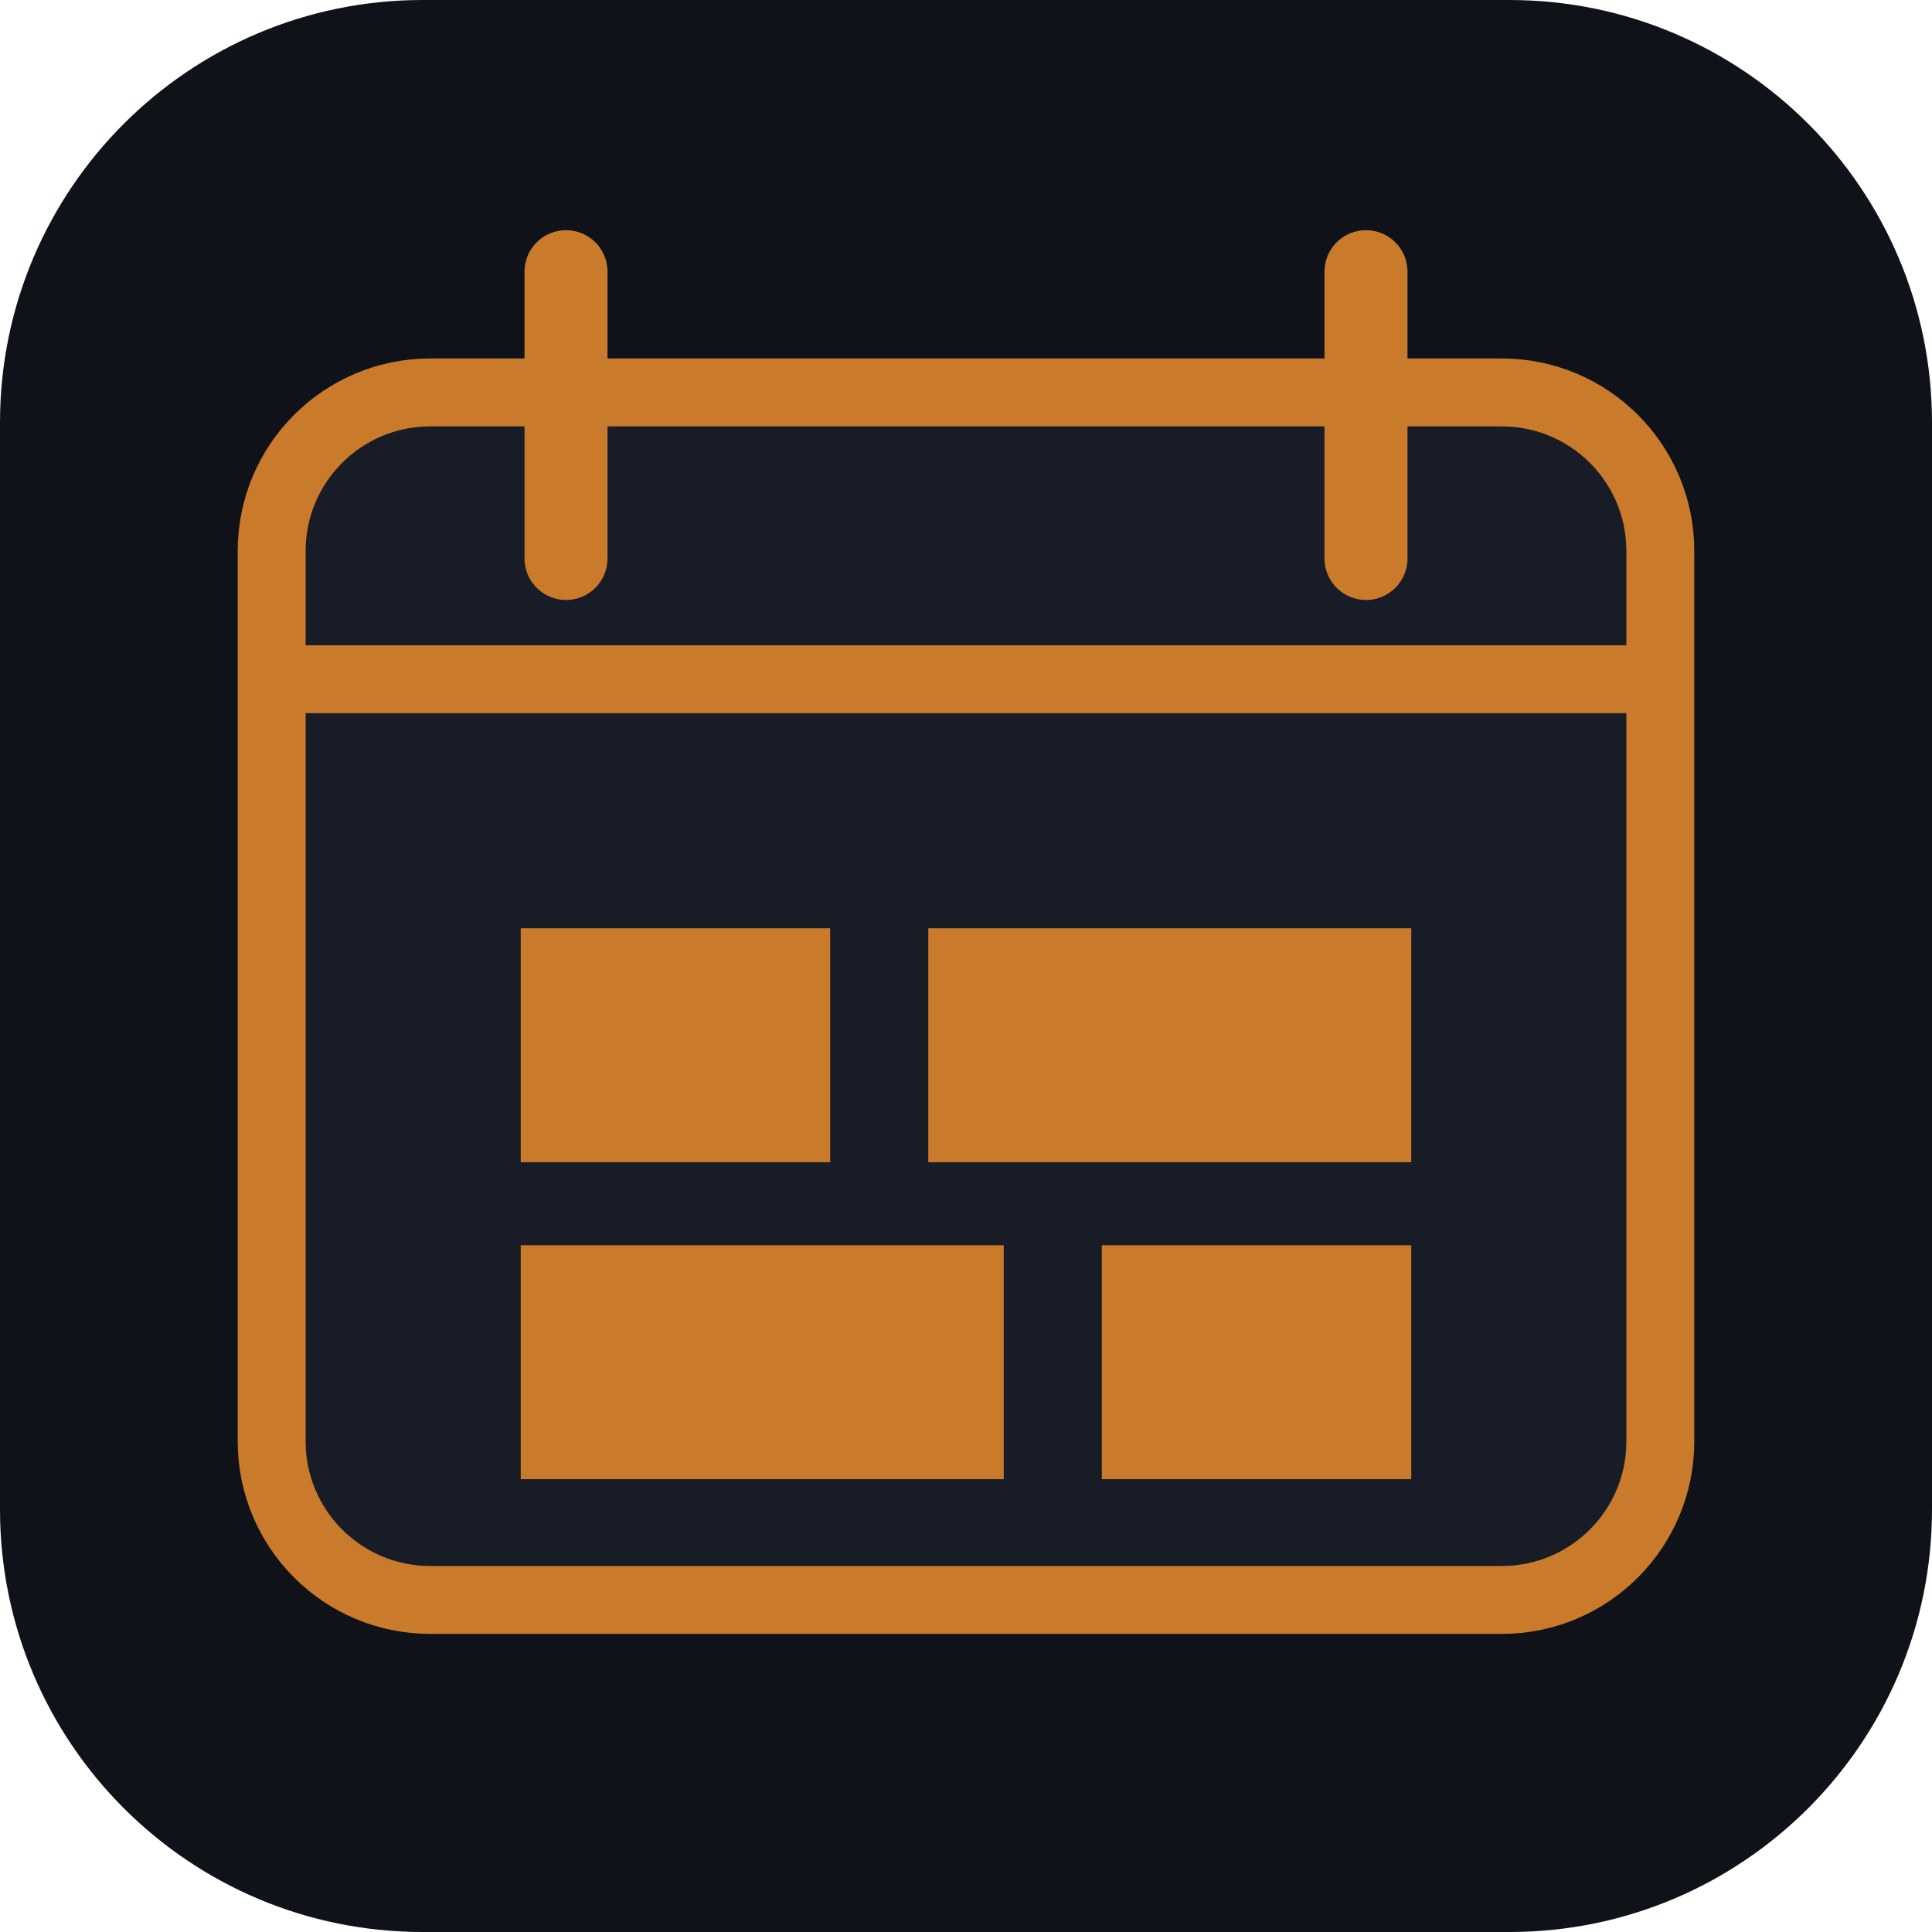
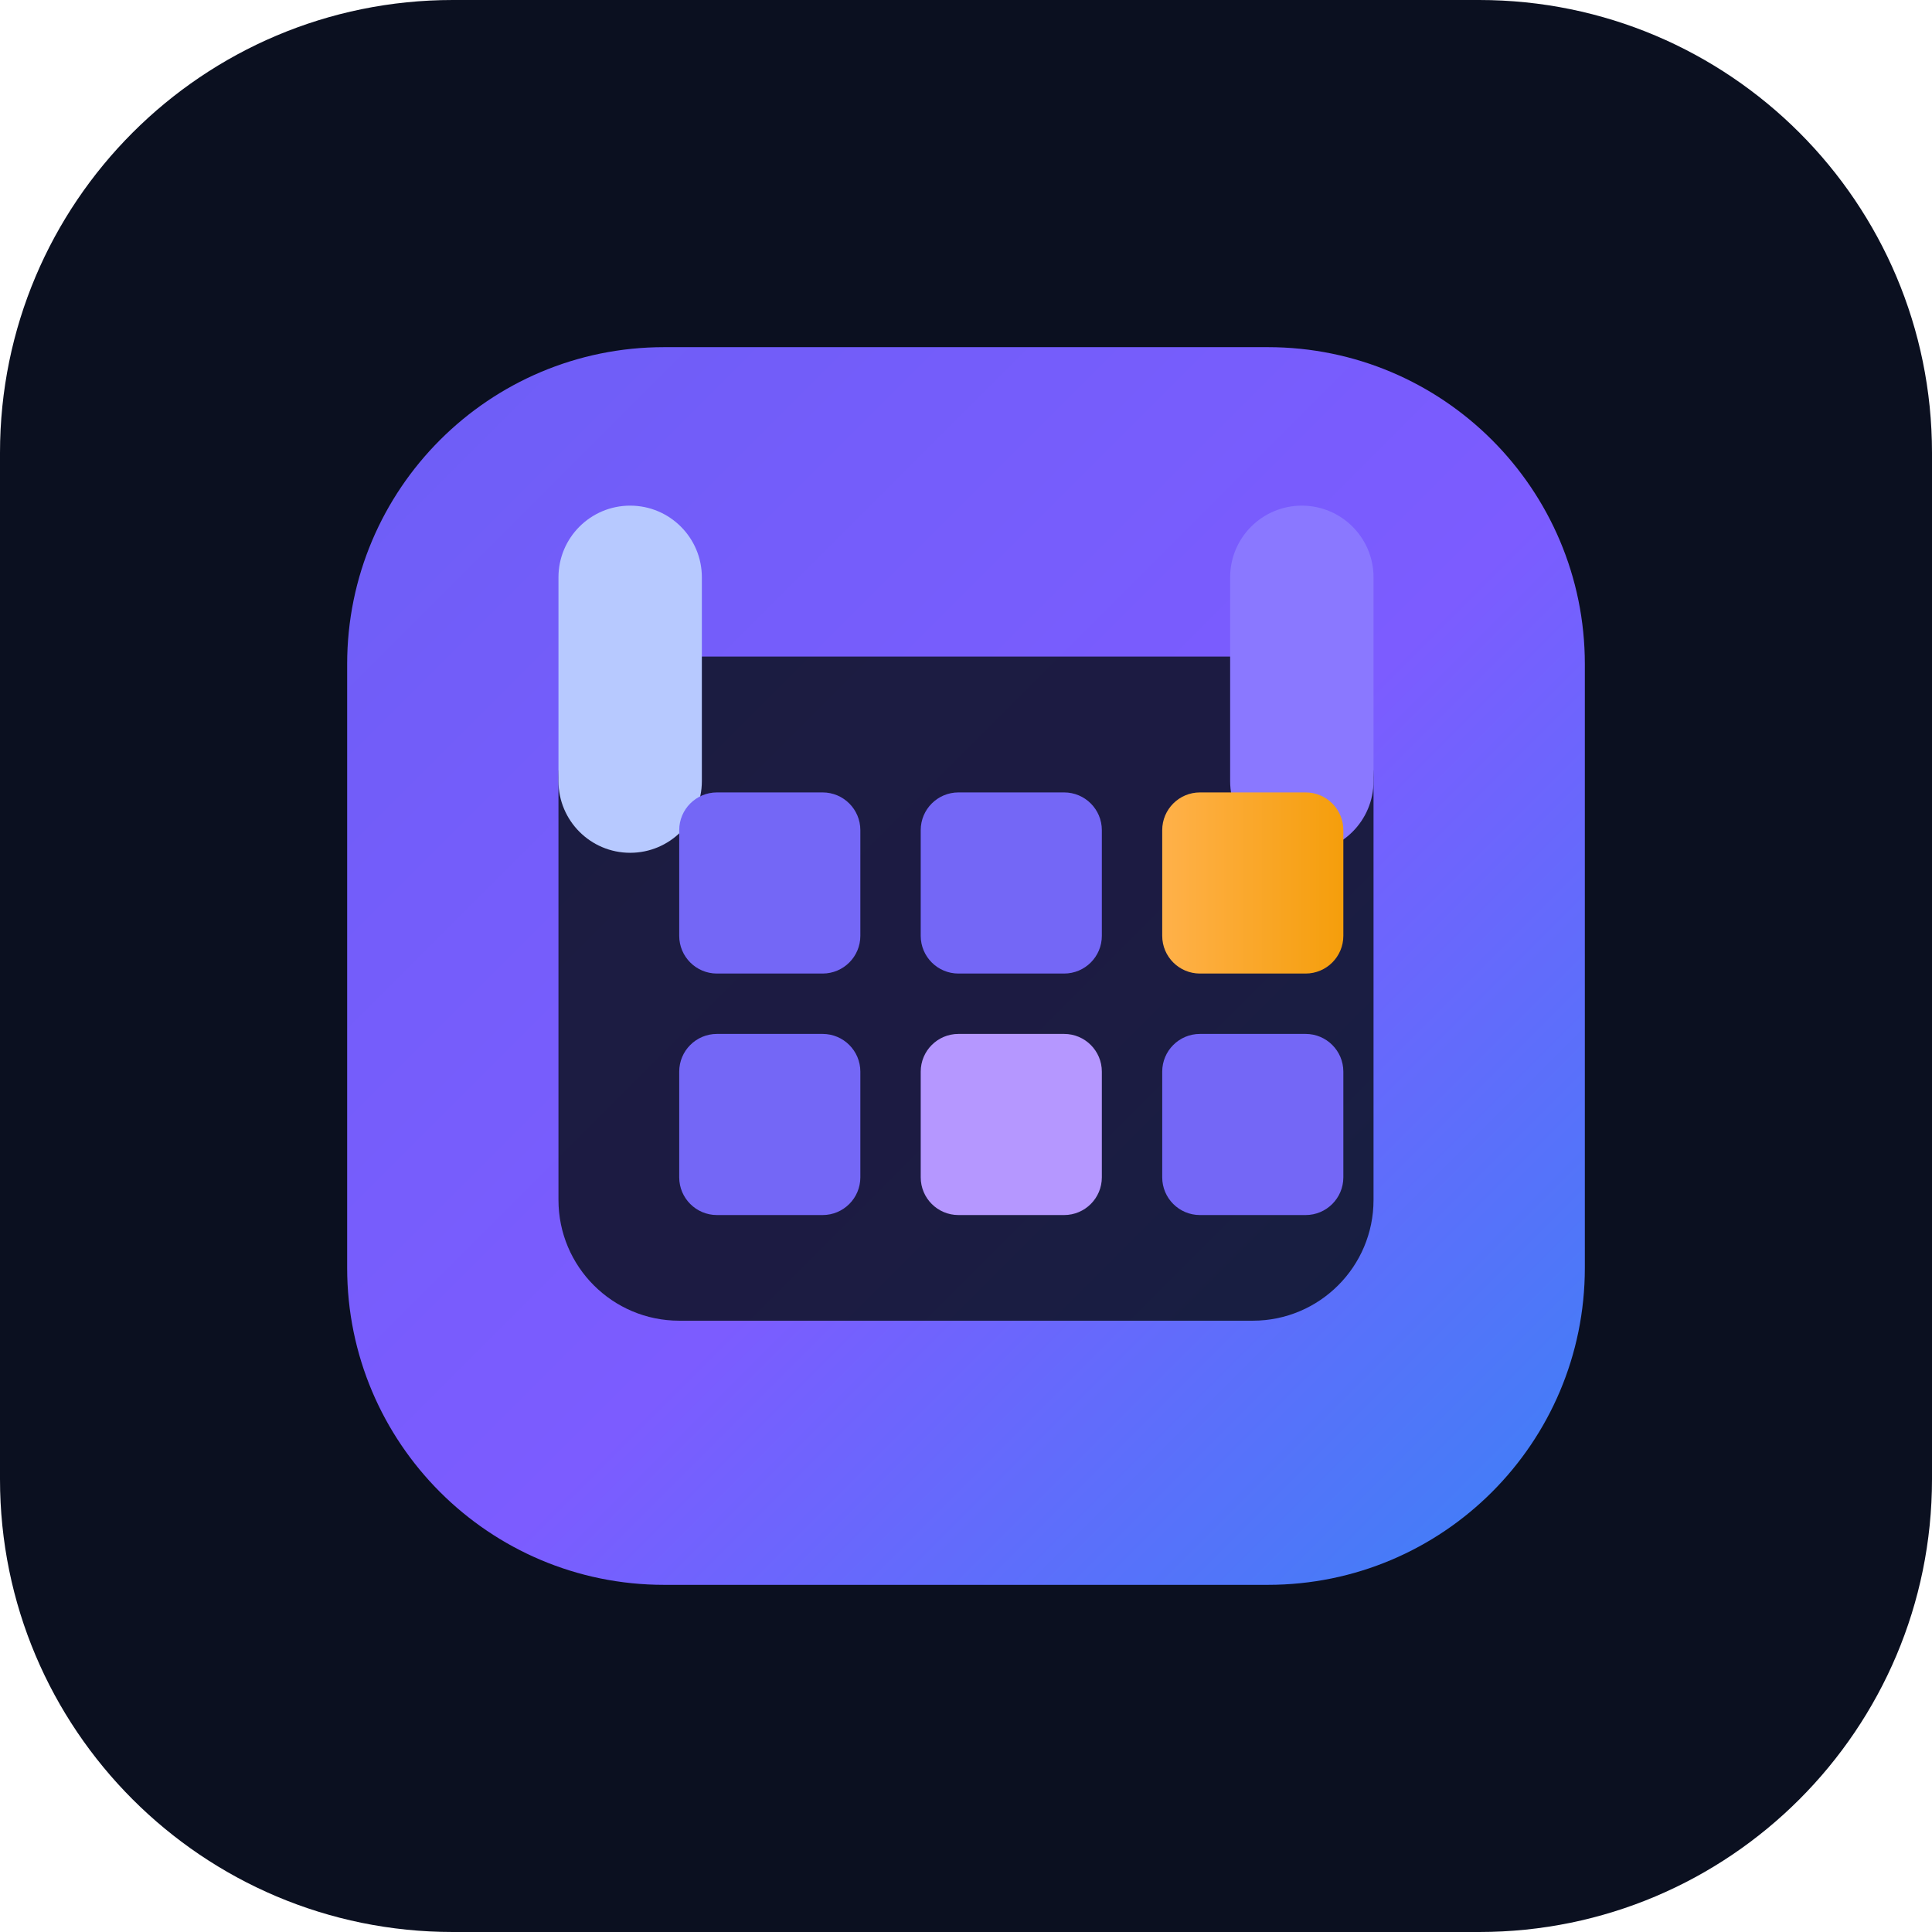
<svg xmlns="http://www.w3.org/2000/svg" viewBox="0 0 512 512">
-   <rect width="512" height="512" rx="112" fill="#0f1218" />
-   <rect x="72" y="104" width="368" height="320" rx="42" fill="#171c26" stroke="#c97a2b" stroke-width="18" />
-   <path d="M72 180h368" stroke="#c97a2b" stroke-width="18" />
-   <path d="M150 72v76M362 72v76" stroke="#c97a2b" stroke-width="22" stroke-linecap="round" />
-   <path d="M138 246h82v62h-82zM246 246h128v62H246zM138 330h128v62H138zM292 330h82v62h-82z" fill="#c97a2b" />
+   <defs>
+     <linearGradient id="g" x1="0" y1="0" x2="1" y2="1">
+       <stop offset="0" stop-color="#6D5EF6" />
+       <stop offset=".55" stop-color="#7C5CFF" />
+       <stop offset="1" stop-color="#3B82F6" />
+     </linearGradient>
+     <linearGradient id="a">
+       <stop stop-color="#FFB14A" />
+       <stop offset="1" stop-color="#F59E0B" />
+     </linearGradient>
+   </defs>
+   <rect width="512" height="512" rx="120" fill="#0B1020" />
+   <rect x="92" y="92" width="328" height="328" rx="84" fill="url(#g)" />
+   <rect x="148" y="174" width="216" height="176" rx="32" fill="#0B1020" fill-opacity=".84" />
+   <rect x="148" y="134" width="38" height="92" rx="19" fill="#B7C9FF" />
+   <rect x="326" y="134" width="38" height="92" rx="19" fill="#8A78FF" />
+   <g fill="#7467F6">
+     <rect x="180" y="210" width="48" height="48" rx="10" />
+     <rect x="244" y="210" width="48" height="48" rx="10" />
+     <rect x="180" y="274" width="48" height="48" rx="10" />
+     <rect x="308" y="274" width="48" height="48" rx="10" />
+   </g>
+   <rect x="308" y="210" width="48" height="48" rx="10" fill="url(#a)" />
+   <rect x="244" y="274" width="48" height="48" rx="10" fill="#B597FF" />
</svg>
